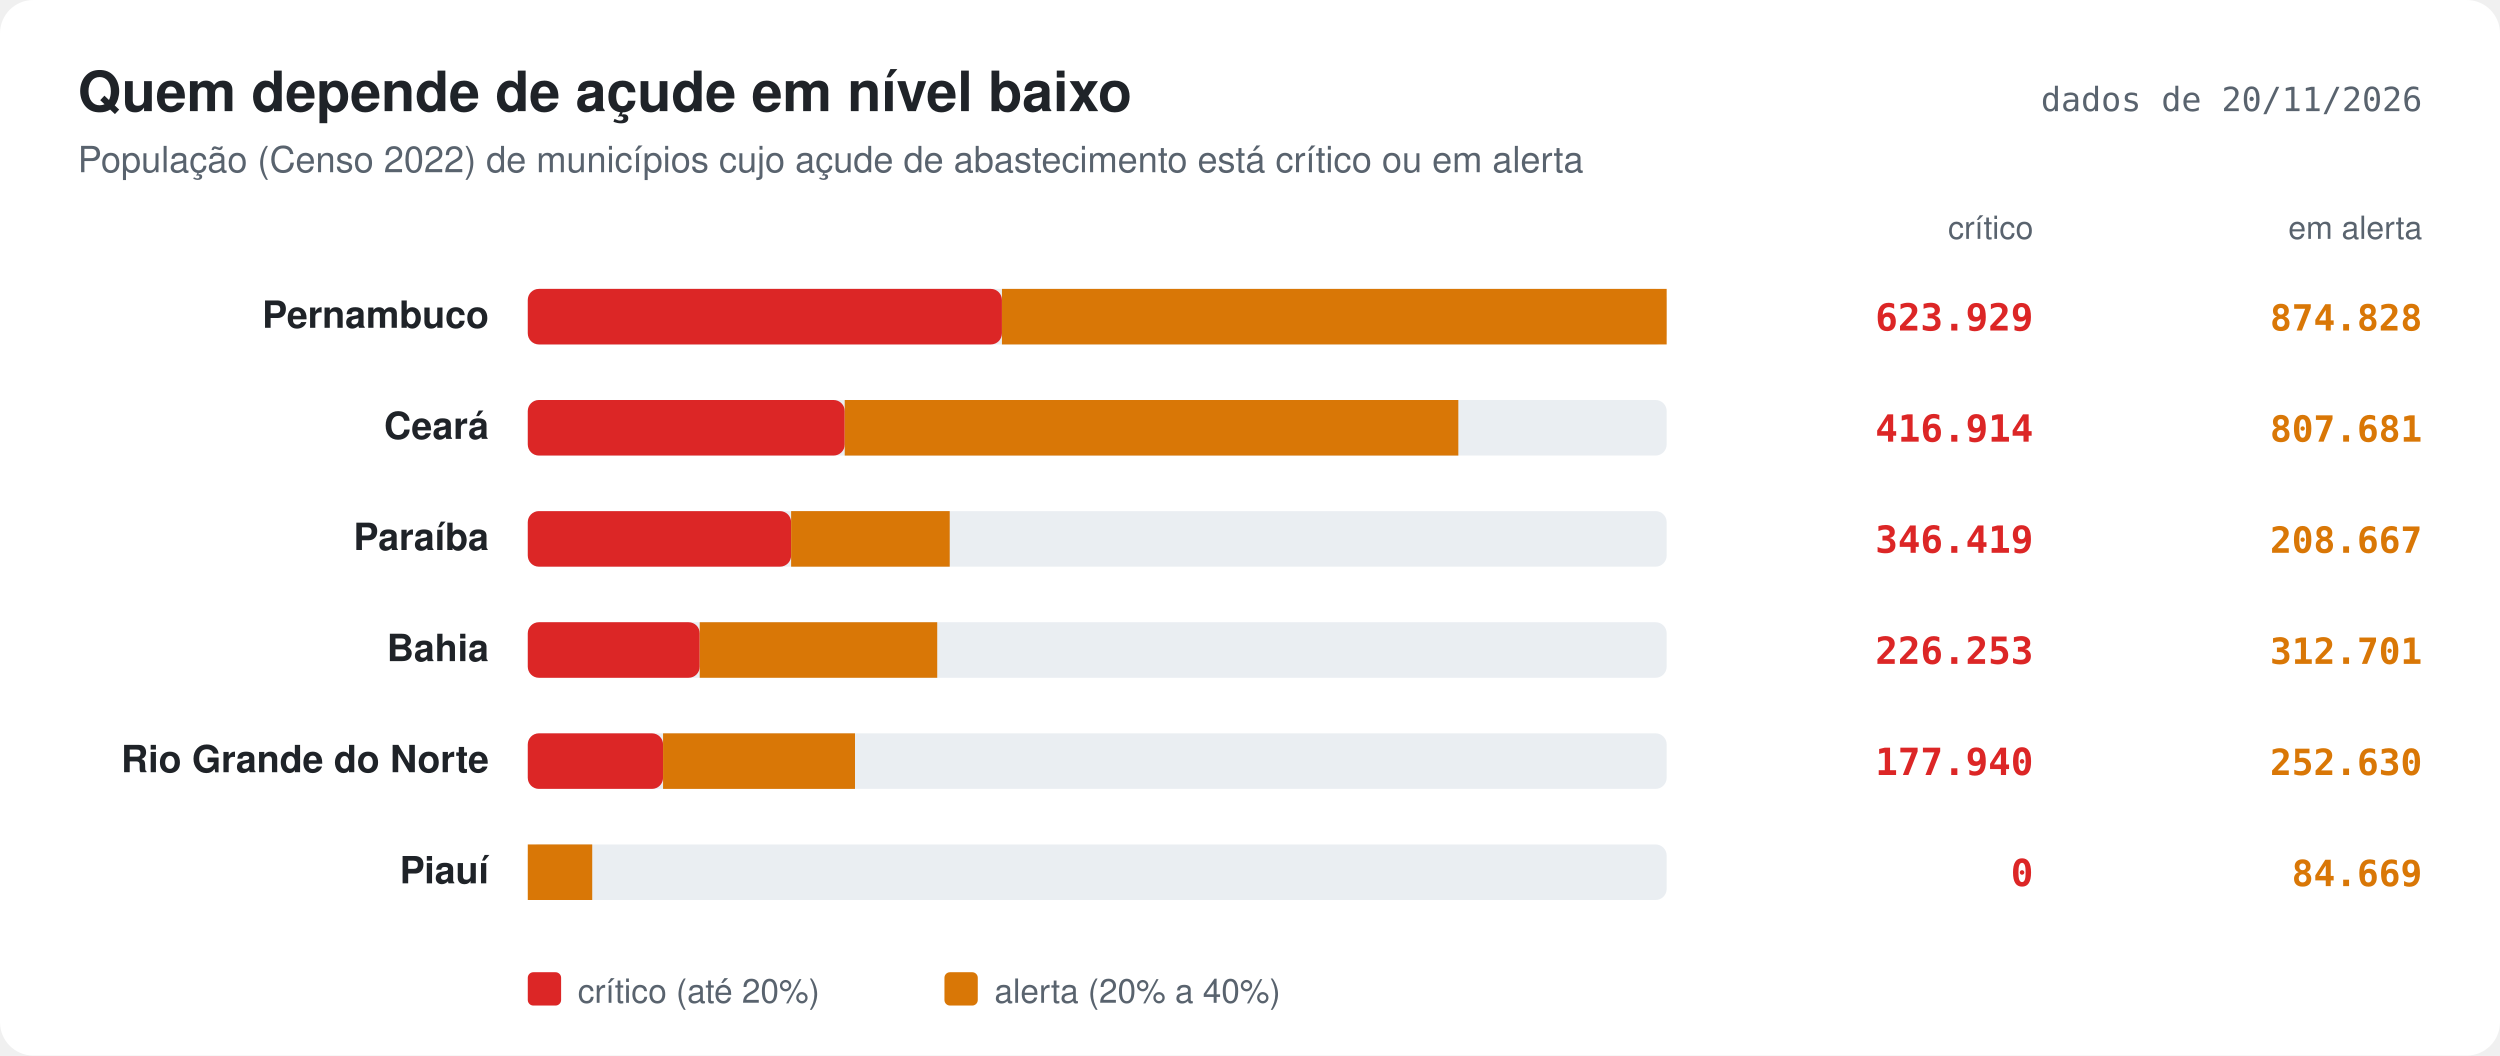
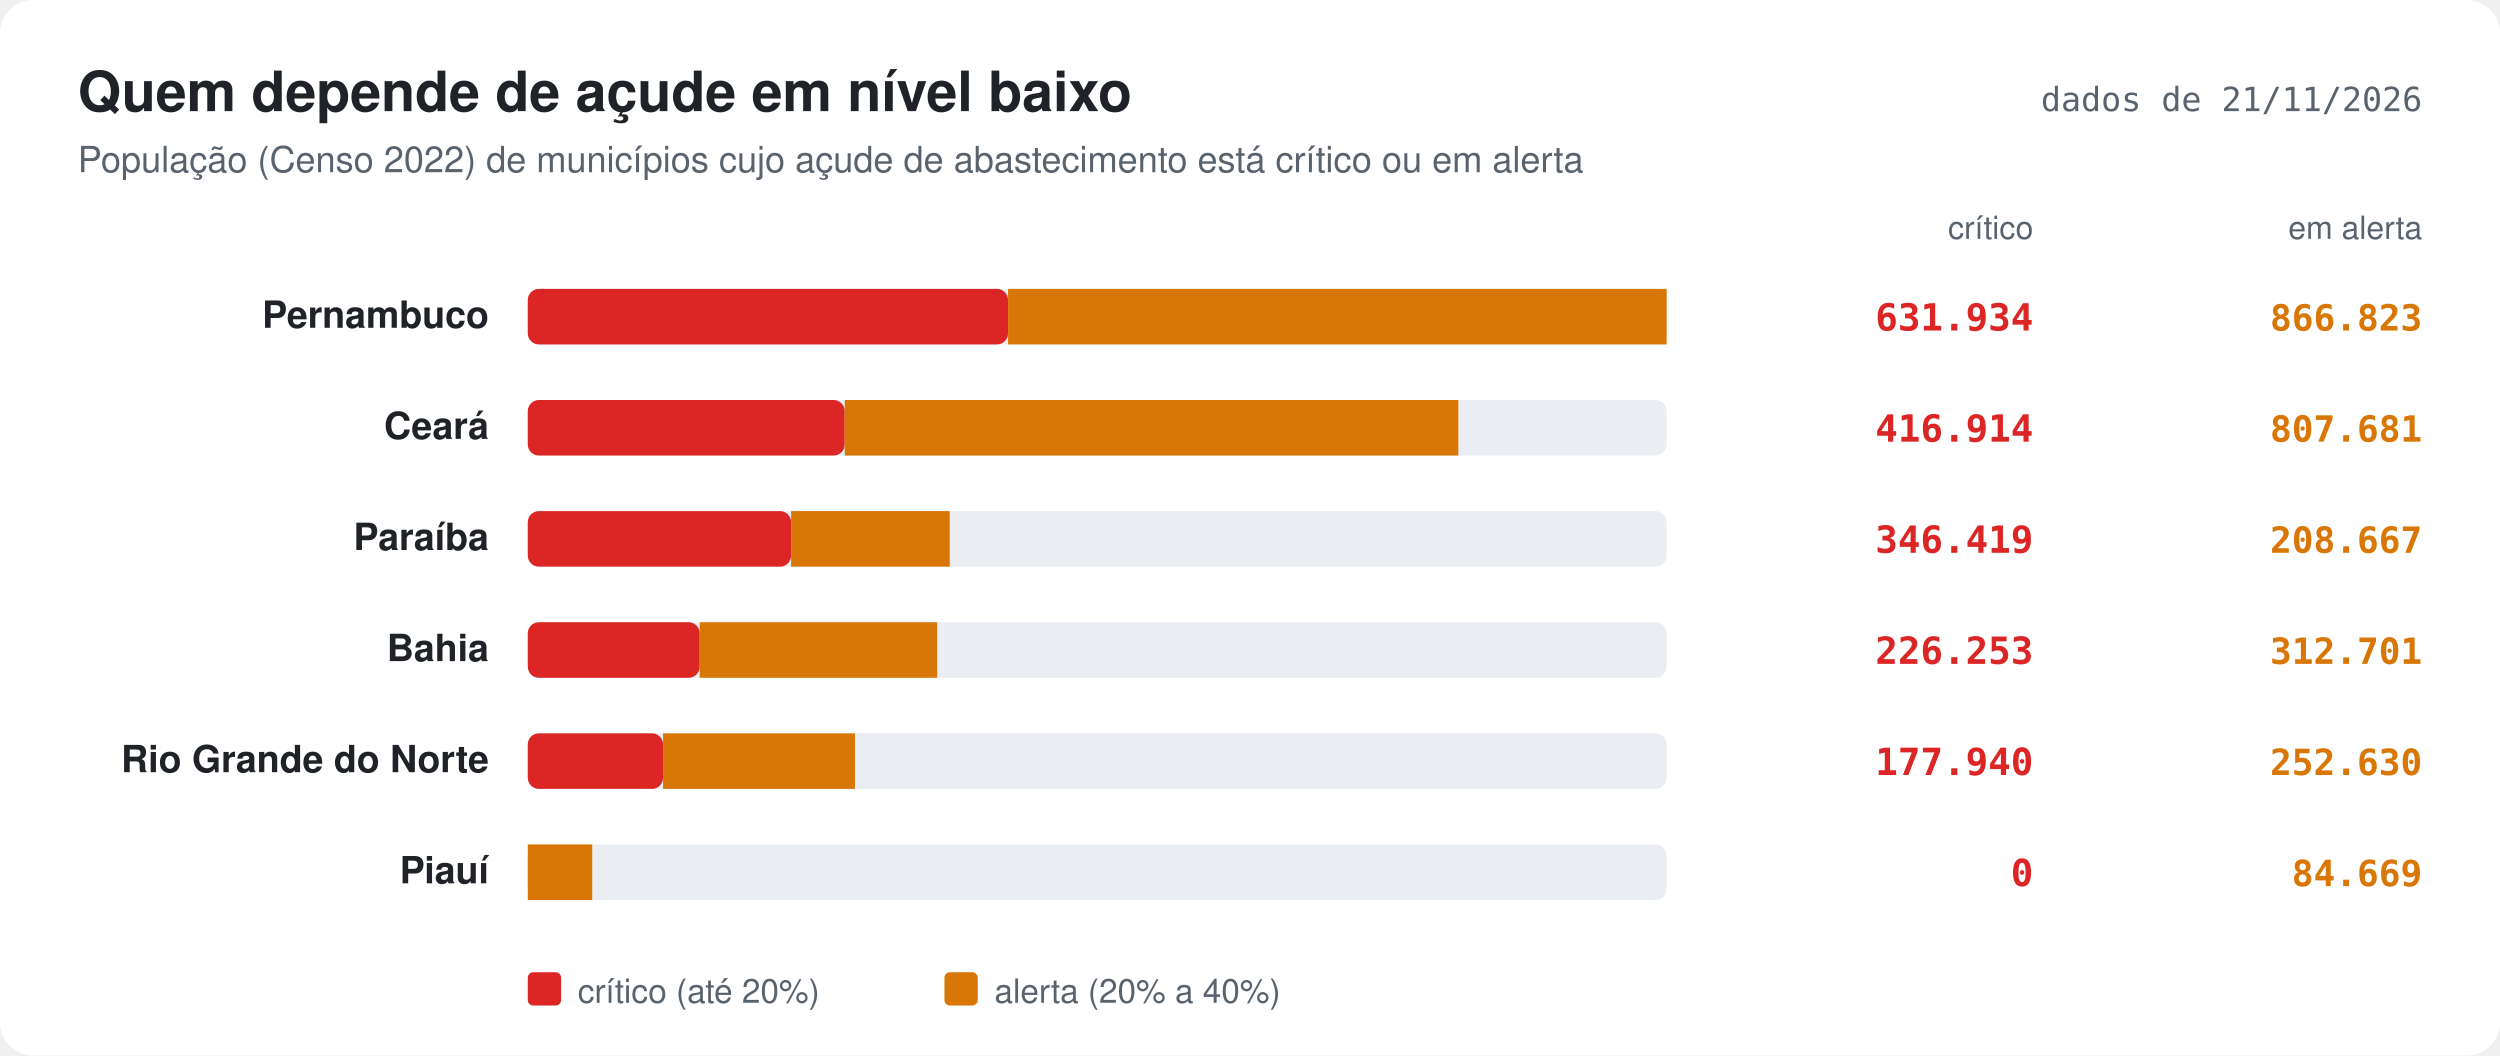
<svg xmlns="http://www.w3.org/2000/svg" width="900" height="380" viewBox="0 0 900 380" role="img" aria-label="População em municípios com açude crítico por estado">
  <style>
  .bg{fill:#ffffff} .card{fill:#f6f8fa;stroke:#d0d7de} .fg{fill:#1f2328} .mu{fill:#59636e}
  .grid{stroke:#d8dee4} .axis{stroke:#8c959f} .acc{fill:#0e7490} .accs{stroke:#0e7490} .area{fill:#0e7490;fill-opacity:.12}
  .crit{fill:#dc2626} .alert{fill:#d97706} .ok{fill:#16a34a} .nd{fill:#8c959f}
  .s0{fill:#f5e050} .s1{fill:#fcc55a} .s2{fill:#f59e0b} .s3{fill:#dc2626} .s4{fill:#7f1d1d} .track{fill:#eaeef2}
  text{font-family:-apple-system,BlinkMacSystemFont,'Segoe UI',Helvetica,Arial,sans-serif} .num{font-family:ui-monospace,SFMono-Regular,'SF Mono',Menlo,Consolas,monospace;font-variant-numeric:tabular-nums}
  @media (prefers-color-scheme: dark){
    .bg{fill:#0d1117} .card{fill:#161b22;stroke:#30363d} .fg{fill:#e6edf3} .mu{fill:#8d96a0}
    .grid{stroke:#21262d} .axis{stroke:#484f58} .acc{fill:#4fc3d9} .accs{stroke:#4fc3d9} .area{fill:#4fc3d9;fill-opacity:.15}
    .crit{fill:#f85149} .alert{fill:#f0a020} .ok{fill:#3fb950} .nd{fill:#6e7681} .track{fill:#21262d}
  }
</style>
  <rect class="bg" width="900" height="380" rx="12" />
  <text x="28" y="40" class="fg" font-size="20" font-weight="700" text-anchor="start">Quem depende de açude em nível baixo</text>
  <text x="28" y="62" class="mu" font-size="13" font-weight="400" text-anchor="start">População (Censo 2022) de municípios cujo açude de abastecimento está crítico ou em alerta</text>
-   <text x="872" y="40" class="mu num" font-size="12" font-weight="400" text-anchor="end">dados de 20/11/2026</text>
+   <text x="872" y="40" class="mu num" font-size="12" font-weight="400" text-anchor="end">dados de 21/11/2026</text>
  <text x="176" y="118" class="fg" font-size="13.5" font-weight="600" text-anchor="end">Pernambuco</text>
  <rect class="track" x="190" y="104" width="410" height="20" rx="4" />
-   <rect class="crit" x="190" y="104" width="170.7" height="20" rx="4" />
-   <rect class="alert" x="360.7" y="104" width="239.3" height="20" />
-   <text x="732" y="119" class="crit num" font-size="13.5" font-weight="700" text-anchor="end">623.929</text>
-   <text x="872" y="119" class="alert num" font-size="13" font-weight="600" text-anchor="end">874.828</text>
+   <rect class="crit" x="190" y="104" width="172.9" height="20" rx="4" />
+   <rect class="alert" x="362.9" y="104" width="237.1" height="20" />
+   <text x="732" y="119" class="crit num" font-size="13.5" font-weight="700" text-anchor="end">631.934</text>
+   <text x="872" y="119" class="alert num" font-size="13" font-weight="600" text-anchor="end">866.823</text>
  <text x="176" y="158" class="fg" font-size="13.5" font-weight="600" text-anchor="end">Ceará</text>
  <rect class="track" x="190" y="144" width="410" height="20" rx="4" />
  <rect class="crit" x="190" y="144" width="114.1" height="20" rx="4" />
  <rect class="alert" x="304.1" y="144" width="220.9" height="20" />
  <text x="732" y="159" class="crit num" font-size="13.5" font-weight="700" text-anchor="end">416.914</text>
  <text x="872" y="159" class="alert num" font-size="13" font-weight="600" text-anchor="end">807.681</text>
  <text x="176" y="198" class="fg" font-size="13.5" font-weight="600" text-anchor="end">Paraíba</text>
  <rect class="track" x="190" y="184" width="410" height="20" rx="4" />
  <rect class="crit" x="190" y="184" width="94.8" height="20" rx="4" />
  <rect class="alert" x="284.8" y="184" width="57.1" height="20" />
  <text x="732" y="199" class="crit num" font-size="13.5" font-weight="700" text-anchor="end">346.419</text>
  <text x="872" y="199" class="alert num" font-size="13" font-weight="600" text-anchor="end">208.667</text>
  <text x="176" y="238" class="fg" font-size="13.5" font-weight="600" text-anchor="end">Bahia</text>
  <rect class="track" x="190" y="224" width="410" height="20" rx="4" />
  <rect class="crit" x="190" y="224" width="61.9" height="20" rx="4" />
  <rect class="alert" x="251.9" y="224" width="85.5" height="20" />
  <text x="732" y="239" class="crit num" font-size="13.5" font-weight="700" text-anchor="end">226.253</text>
  <text x="872" y="239" class="alert num" font-size="13" font-weight="600" text-anchor="end">312.701</text>
  <text x="176" y="278" class="fg" font-size="13.5" font-weight="600" text-anchor="end">Rio Grande do Norte</text>
  <rect class="track" x="190" y="264" width="410" height="20" rx="4" />
  <rect class="crit" x="190" y="264" width="48.7" height="20" rx="4" />
  <rect class="alert" x="238.7" y="264" width="69.1" height="20" />
  <text x="732" y="279" class="crit num" font-size="13.5" font-weight="700" text-anchor="end">177.940</text>
  <text x="872" y="279" class="alert num" font-size="13" font-weight="600" text-anchor="end">252.630</text>
  <text x="176" y="318" class="fg" font-size="13.5" font-weight="600" text-anchor="end">Piauí</text>
  <rect class="track" x="190" y="304" width="410" height="20" rx="4" />
  <rect class="crit" x="190" y="304" width="0.0" height="20" rx="4" />
  <rect class="alert" x="190.0" y="304" width="23.2" height="20" />
  <text x="732" y="319" class="crit num" font-size="13.5" font-weight="700" text-anchor="end">0</text>
  <text x="872" y="319" class="alert num" font-size="13" font-weight="600" text-anchor="end">84.669</text>
  <text x="732" y="86" class="mu" font-size="11.5" font-weight="400" text-anchor="end">crítico</text>
  <text x="872" y="86" class="mu" font-size="11.5" font-weight="400" text-anchor="end">em alerta</text>
  <rect class="crit" x="190" y="350" width="12" height="12" rx="2" />
  <text x="208" y="361" class="mu" font-size="12" font-weight="400" text-anchor="start">crítico (até 20%)</text>
  <rect class="alert" x="340" y="350" width="12" height="12" rx="2" />
  <text x="358" y="361" class="mu" font-size="12" font-weight="400" text-anchor="start">alerta (20% a 40%)</text>
</svg>
